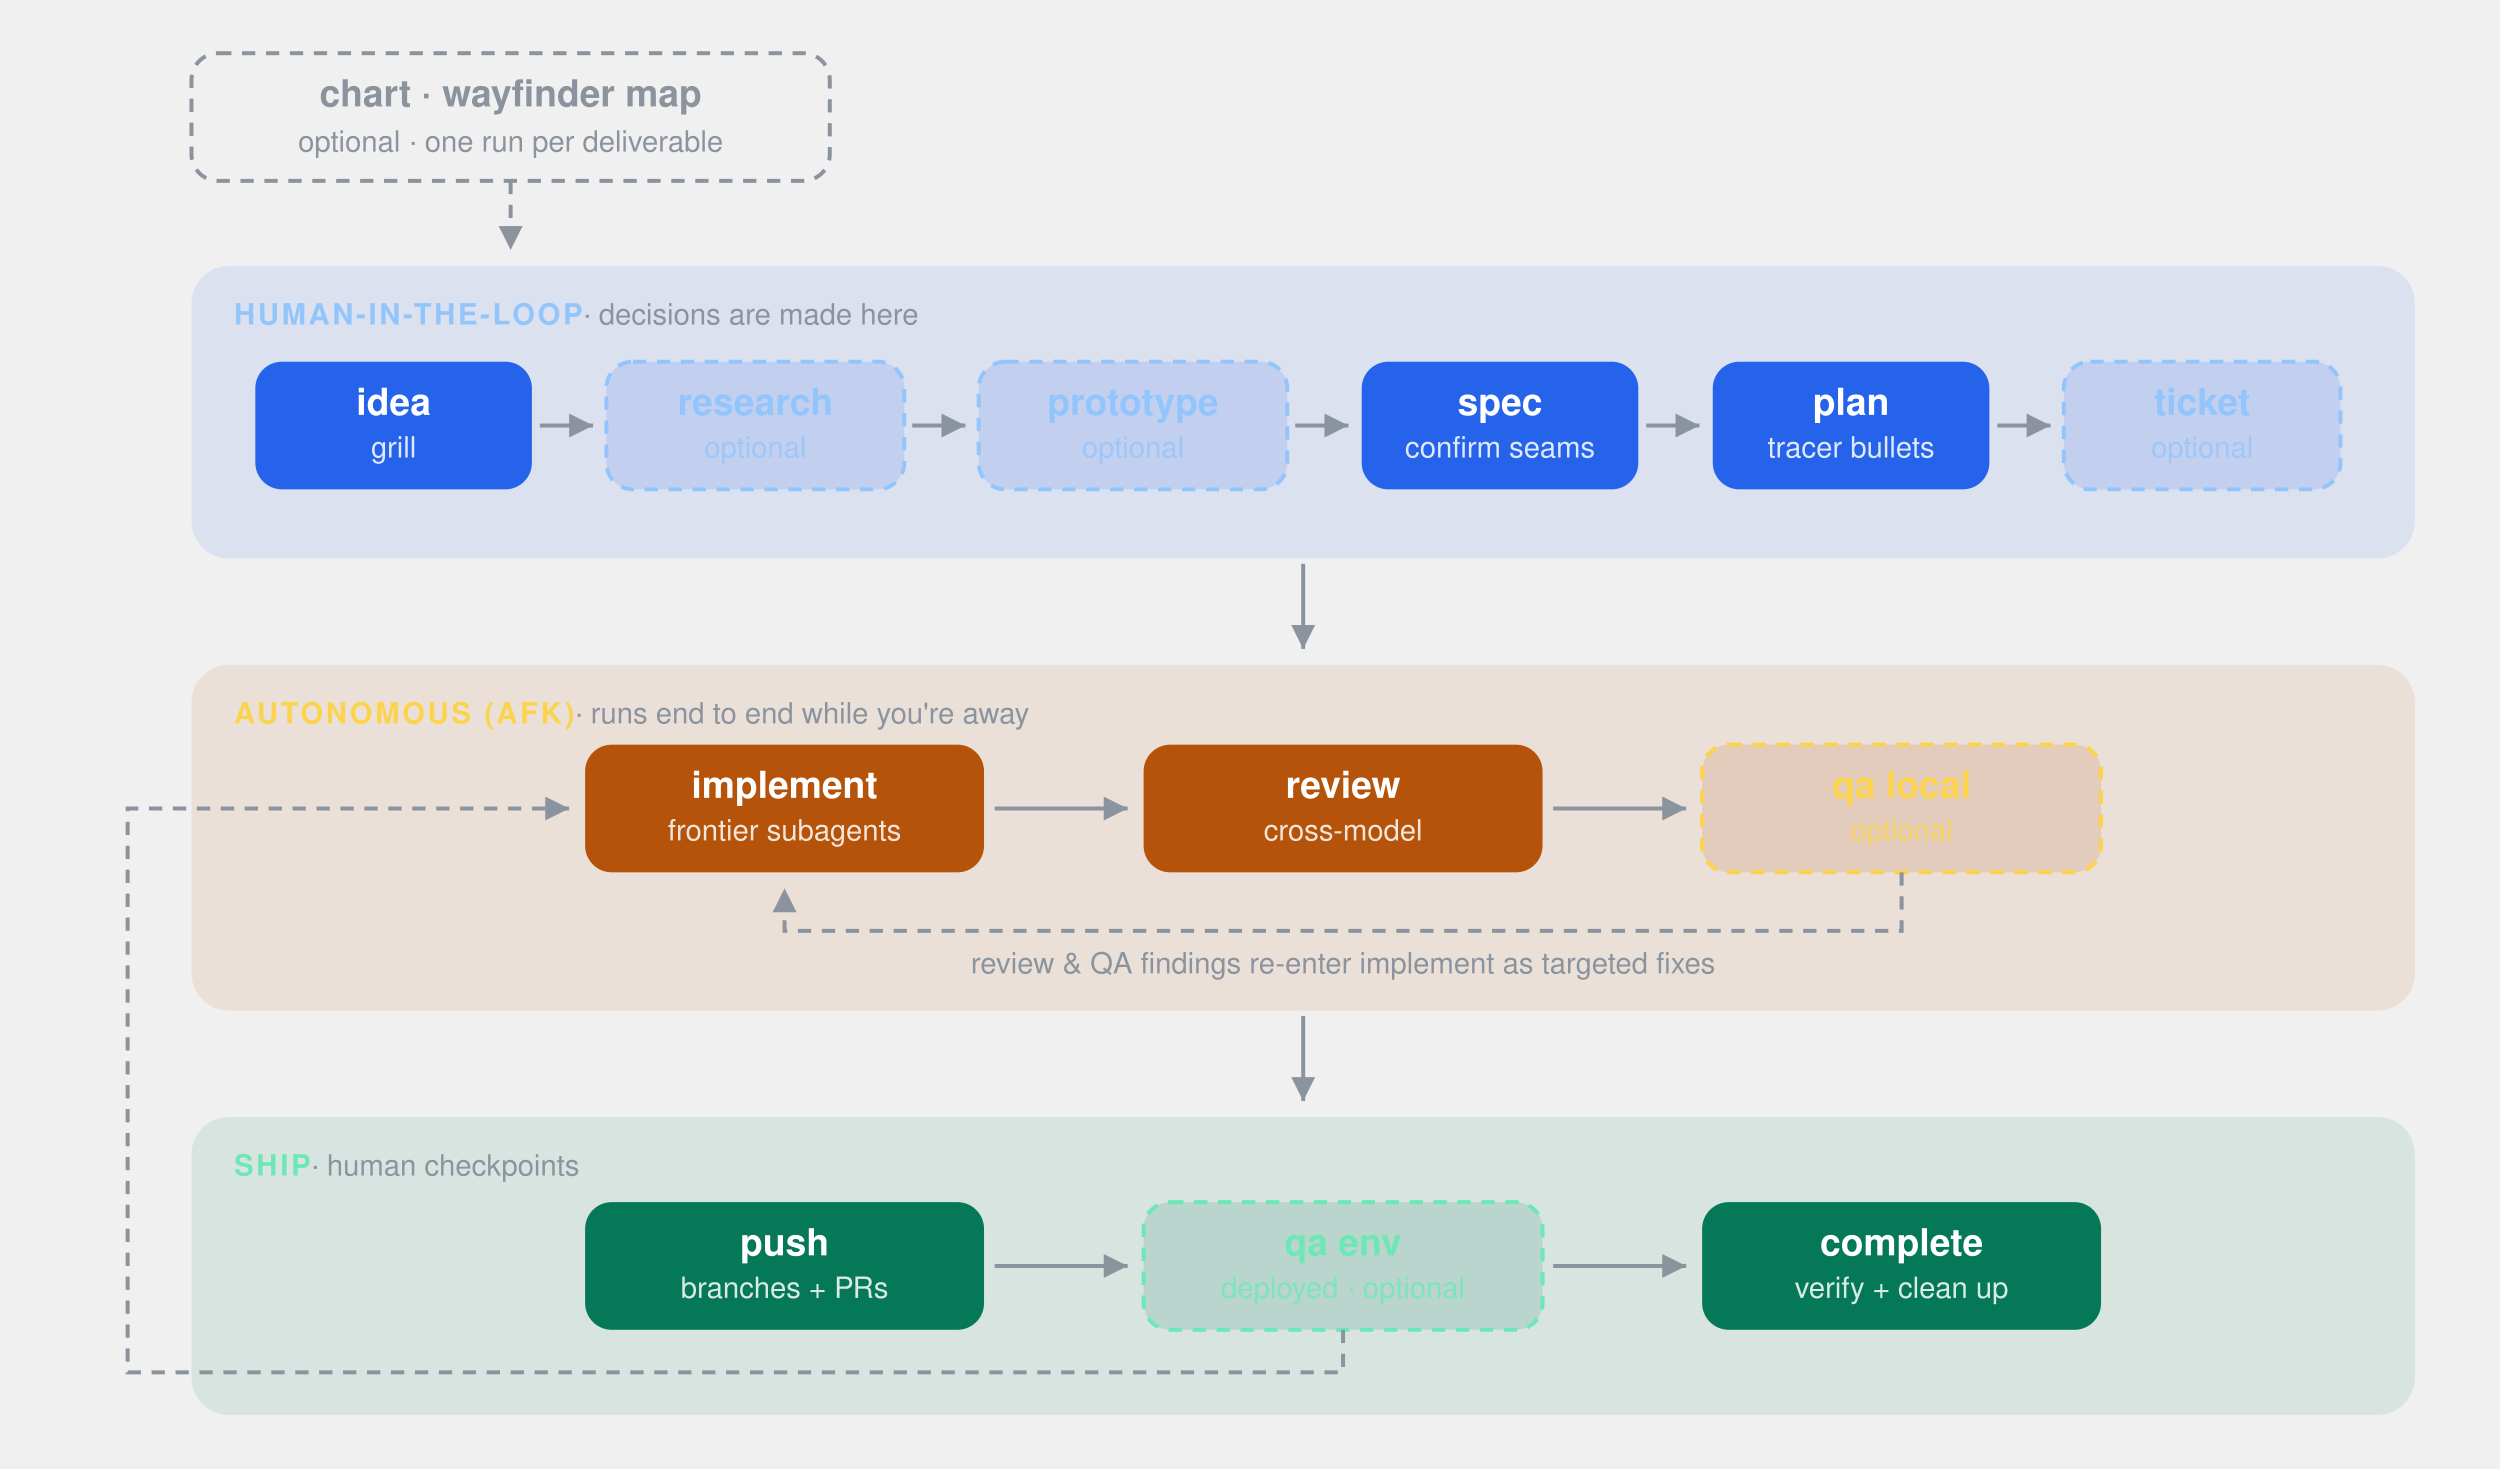
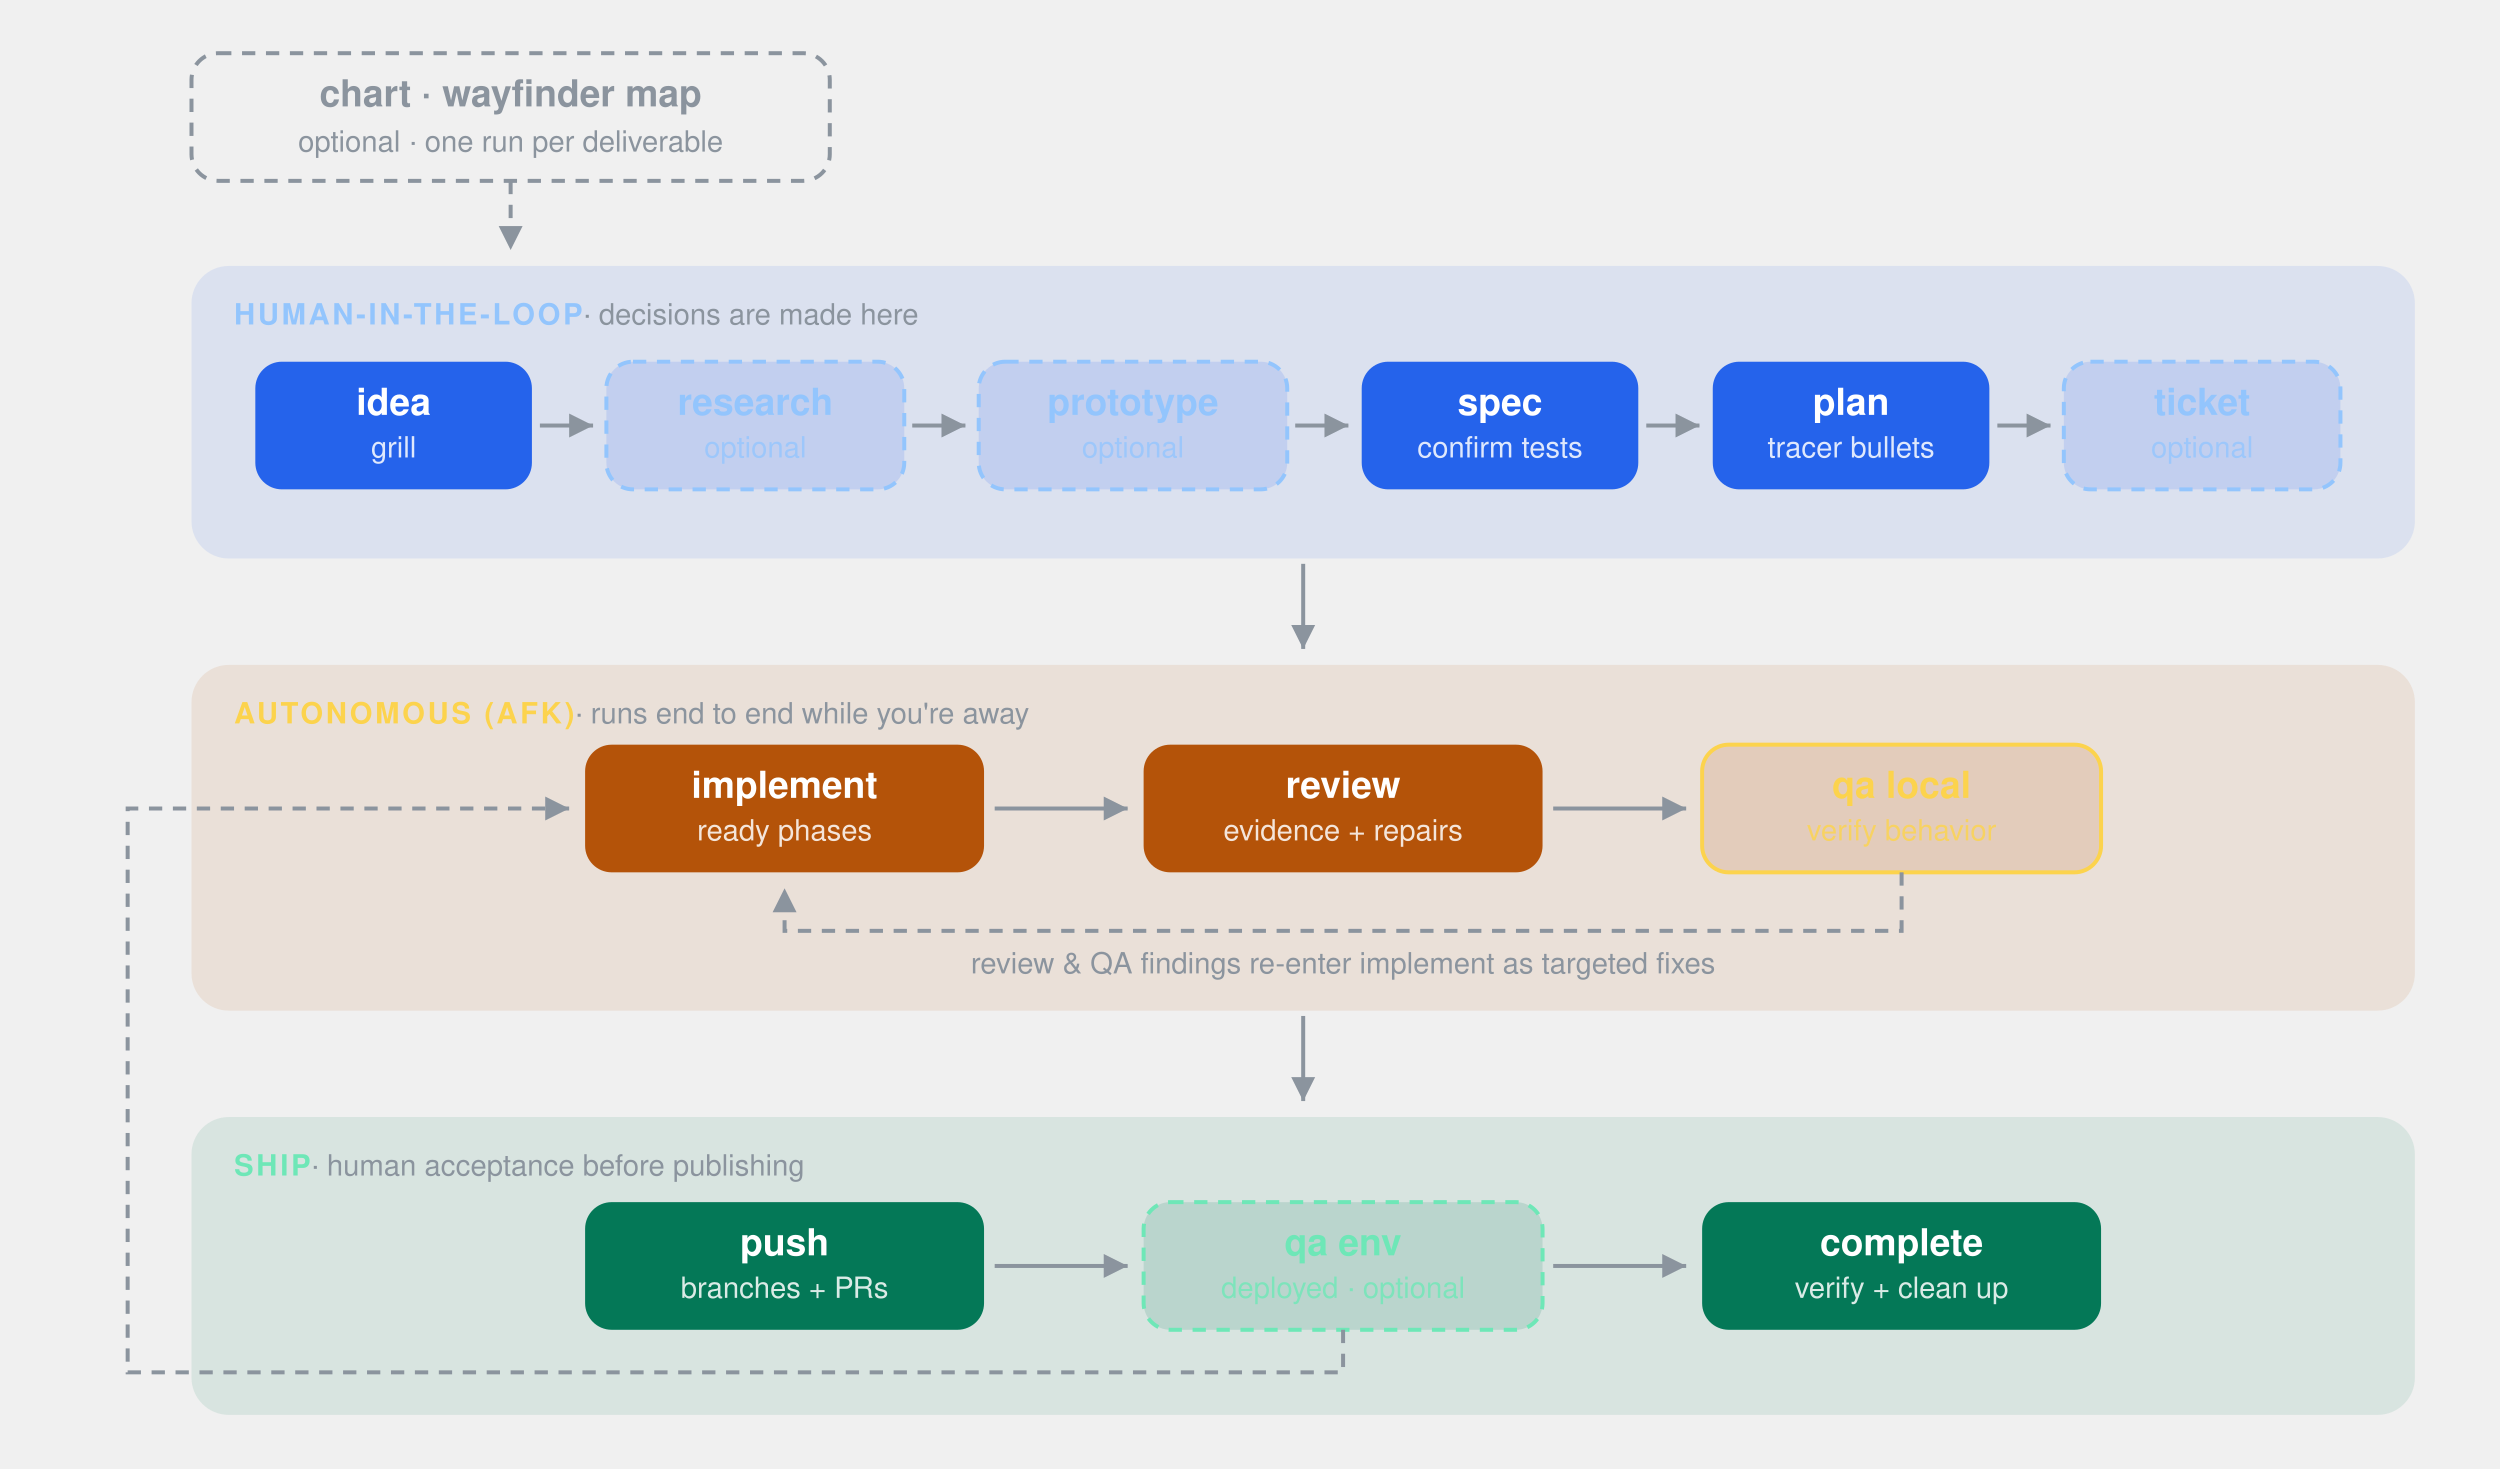
<svg xmlns="http://www.w3.org/2000/svg" viewBox="0 0 940 552" font-family="-apple-system, 'Segoe UI', Helvetica, Arial, sans-serif">
  <defs>
    <marker id="ah" markerWidth="8" markerHeight="8" refX="7" refY="4" orient="auto">
      <path d="M1 1 L7 4 L1 7 Z" fill="#8b949e" />
    </marker>
  </defs>
  <rect x="72" y="20" width="240" height="48" rx="10" fill="none" stroke="#8b949e" stroke-width="1.5" stroke-dasharray="5 4" />
  <text x="192" y="40" text-anchor="middle" font-size="14" font-weight="600" fill="#8b949e">chart · wayfinder map</text>
  <text x="192" y="57" text-anchor="middle" font-size="11" fill="#8b949e">optional · one run per deliverable</text>
  <line x1="192" y1="68" x2="192" y2="94" stroke="#8b949e" stroke-width="1.5" stroke-dasharray="5 4" marker-end="url(#ah)" />
  <rect x="72" y="100" width="836" height="110" rx="14" fill="#2563eb" fill-opacity="0.10" />
  <text x="88" y="122" font-size="11" font-weight="700" letter-spacing="1" fill="#93c5fd">HUMAN-IN-THE-LOOP<tspan font-weight="400" letter-spacing="0" fill="#8b949e">  ·  decisions are made here</tspan>
  </text>
  <rect x="96" y="136" width="104" height="48" rx="10" fill="#2563eb" />
  <text x="148" y="156" text-anchor="middle" font-size="14" font-weight="600" fill="#ffffff">idea</text>
  <text x="148" y="172" text-anchor="middle" font-size="11" fill="#ffffff" fill-opacity="0.85">grill</text>
  <rect x="228" y="136" width="112" height="48" rx="10" fill="#2563eb" fill-opacity="0.14" stroke="#93c5fd" stroke-width="1.5" stroke-dasharray="5 4" />
  <text x="284" y="156" text-anchor="middle" font-size="14" font-weight="600" fill="#93c5fd">research</text>
  <text x="284" y="172" text-anchor="middle" font-size="11" fill="#93c5fd" fill-opacity="0.8">optional</text>
  <rect x="368" y="136" width="116" height="48" rx="10" fill="#2563eb" fill-opacity="0.14" stroke="#93c5fd" stroke-width="1.5" stroke-dasharray="5 4" />
  <text x="426" y="156" text-anchor="middle" font-size="14" font-weight="600" fill="#93c5fd">prototype</text>
  <text x="426" y="172" text-anchor="middle" font-size="11" fill="#93c5fd" fill-opacity="0.8">optional</text>
  <rect x="512" y="136" width="104" height="48" rx="10" fill="#2563eb" />
  <text x="564" y="156" text-anchor="middle" font-size="14" font-weight="600" fill="#ffffff">spec</text>
-   <text x="564" y="172" text-anchor="middle" font-size="11" fill="#ffffff" fill-opacity="0.85">confirm seams</text>
+   <text x="564" y="172" text-anchor="middle" font-size="11" fill="#ffffff" fill-opacity="0.85">confirm tests</text>
  <rect x="644" y="136" width="104" height="48" rx="10" fill="#2563eb" />
  <text x="696" y="156" text-anchor="middle" font-size="14" font-weight="600" fill="#ffffff">plan</text>
  <text x="696" y="172" text-anchor="middle" font-size="11" fill="#ffffff" fill-opacity="0.85">tracer bullets</text>
  <rect x="776" y="136" width="104" height="48" rx="10" fill="#2563eb" fill-opacity="0.14" stroke="#93c5fd" stroke-width="1.5" stroke-dasharray="5 4" />
  <text x="828" y="156" text-anchor="middle" font-size="14" font-weight="600" fill="#93c5fd">ticket</text>
  <text x="828" y="172" text-anchor="middle" font-size="11" fill="#93c5fd" fill-opacity="0.8">optional</text>
  <line x1="203" y1="160" x2="223" y2="160" stroke="#8b949e" stroke-width="1.5" marker-end="url(#ah)" />
  <line x1="343" y1="160" x2="363" y2="160" stroke="#8b949e" stroke-width="1.5" marker-end="url(#ah)" />
  <line x1="487" y1="160" x2="507" y2="160" stroke="#8b949e" stroke-width="1.5" marker-end="url(#ah)" />
  <line x1="619" y1="160" x2="639" y2="160" stroke="#8b949e" stroke-width="1.5" marker-end="url(#ah)" />
  <line x1="751" y1="160" x2="771" y2="160" stroke="#8b949e" stroke-width="1.5" marker-end="url(#ah)" />
  <line x1="490" y1="212" x2="490" y2="244" stroke="#8b949e" stroke-width="1.5" marker-end="url(#ah)" />
  <rect x="72" y="250" width="836" height="130" rx="14" fill="#b45309" fill-opacity="0.10" />
  <text x="88" y="272" font-size="11" font-weight="700" letter-spacing="1" fill="#fcd34d">AUTONOMOUS (AFK)<tspan font-weight="400" letter-spacing="0" fill="#8b949e">  ·  runs end to end while you're away</tspan>
  </text>
  <rect x="220" y="280" width="150" height="48" rx="10" fill="#b45309" />
  <text x="295" y="300" text-anchor="middle" font-size="14" font-weight="600" fill="#ffffff">implement</text>
-   <text x="295" y="316" text-anchor="middle" font-size="11" fill="#ffffff" fill-opacity="0.85">frontier subagents</text>
+   <text x="295" y="316" text-anchor="middle" font-size="11" fill="#ffffff" fill-opacity="0.85">ready phases</text>
  <rect x="430" y="280" width="150" height="48" rx="10" fill="#b45309" />
  <text x="505" y="300" text-anchor="middle" font-size="14" font-weight="600" fill="#ffffff">review</text>
-   <text x="505" y="316" text-anchor="middle" font-size="11" fill="#ffffff" fill-opacity="0.85">cross-model</text>
-   <rect x="640" y="280" width="150" height="48" rx="10" fill="#b45309" fill-opacity="0.14" stroke="#fcd34d" stroke-width="1.5" stroke-dasharray="5 4" />
+   <text x="505" y="316" text-anchor="middle" font-size="11" fill="#ffffff" fill-opacity="0.85">evidence + repairs</text>
+   <rect x="640" y="280" width="150" height="48" rx="10" fill="#b45309" fill-opacity="0.14" stroke="#fcd34d" stroke-width="1.5" />
  <text x="715" y="300" text-anchor="middle" font-size="14" font-weight="600" fill="#fcd34d">qa local</text>
-   <text x="715" y="316" text-anchor="middle" font-size="11" fill="#fcd34d" fill-opacity="0.8">optional</text>
+   <text x="715" y="316" text-anchor="middle" font-size="11" fill="#fcd34d" fill-opacity="0.8">verify behavior</text>
  <line x1="374" y1="304" x2="424" y2="304" stroke="#8b949e" stroke-width="1.5" marker-end="url(#ah)" />
  <line x1="584" y1="304" x2="634" y2="304" stroke="#8b949e" stroke-width="1.5" marker-end="url(#ah)" />
  <path d="M715 328 L715 350 L295 350 L295 334" fill="none" stroke="#8b949e" stroke-width="1.5" stroke-dasharray="5 4" marker-end="url(#ah)" />
  <text x="505" y="366" text-anchor="middle" font-size="11" fill="#8b949e">review &amp; QA findings re-enter implement as targeted fixes</text>
  <line x1="490" y1="382" x2="490" y2="414" stroke="#8b949e" stroke-width="1.5" marker-end="url(#ah)" />
  <rect x="72" y="420" width="836" height="112" rx="14" fill="#047857" fill-opacity="0.10" />
-   <text x="88" y="442" font-size="11" font-weight="700" letter-spacing="1" fill="#6ee7b7">SHIP<tspan font-weight="400" letter-spacing="0" fill="#8b949e">  ·  human checkpoints</tspan>
+   <text x="88" y="442" font-size="11" font-weight="700" letter-spacing="1" fill="#6ee7b7">SHIP<tspan font-weight="400" letter-spacing="0" fill="#8b949e">  ·  human acceptance before publishing</tspan>
  </text>
  <rect x="220" y="452" width="150" height="48" rx="10" fill="#047857" />
  <text x="295" y="472" text-anchor="middle" font-size="14" font-weight="600" fill="#ffffff">push</text>
  <text x="295" y="488" text-anchor="middle" font-size="11" fill="#ffffff" fill-opacity="0.85">branches + PRs</text>
  <rect x="430" y="452" width="150" height="48" rx="10" fill="#047857" fill-opacity="0.14" stroke="#6ee7b7" stroke-width="1.5" stroke-dasharray="5 4" />
  <text x="505" y="472" text-anchor="middle" font-size="14" font-weight="600" fill="#6ee7b7">qa env</text>
  <text x="505" y="488" text-anchor="middle" font-size="11" fill="#6ee7b7" fill-opacity="0.8">deployed · optional</text>
  <rect x="640" y="452" width="150" height="48" rx="10" fill="#047857" />
  <text x="715" y="472" text-anchor="middle" font-size="14" font-weight="600" fill="#ffffff">complete</text>
  <text x="715" y="488" text-anchor="middle" font-size="11" fill="#ffffff" fill-opacity="0.85">verify + clean up</text>
  <line x1="374" y1="476" x2="424" y2="476" stroke="#8b949e" stroke-width="1.5" marker-end="url(#ah)" />
  <line x1="584" y1="476" x2="634" y2="476" stroke="#8b949e" stroke-width="1.5" marker-end="url(#ah)" />
  <path d="M505 500 L505 516 L48 516 L48 304 L214 304" fill="none" stroke="#8b949e" stroke-width="1.5" stroke-dasharray="5 4" marker-end="url(#ah)" />
</svg>
